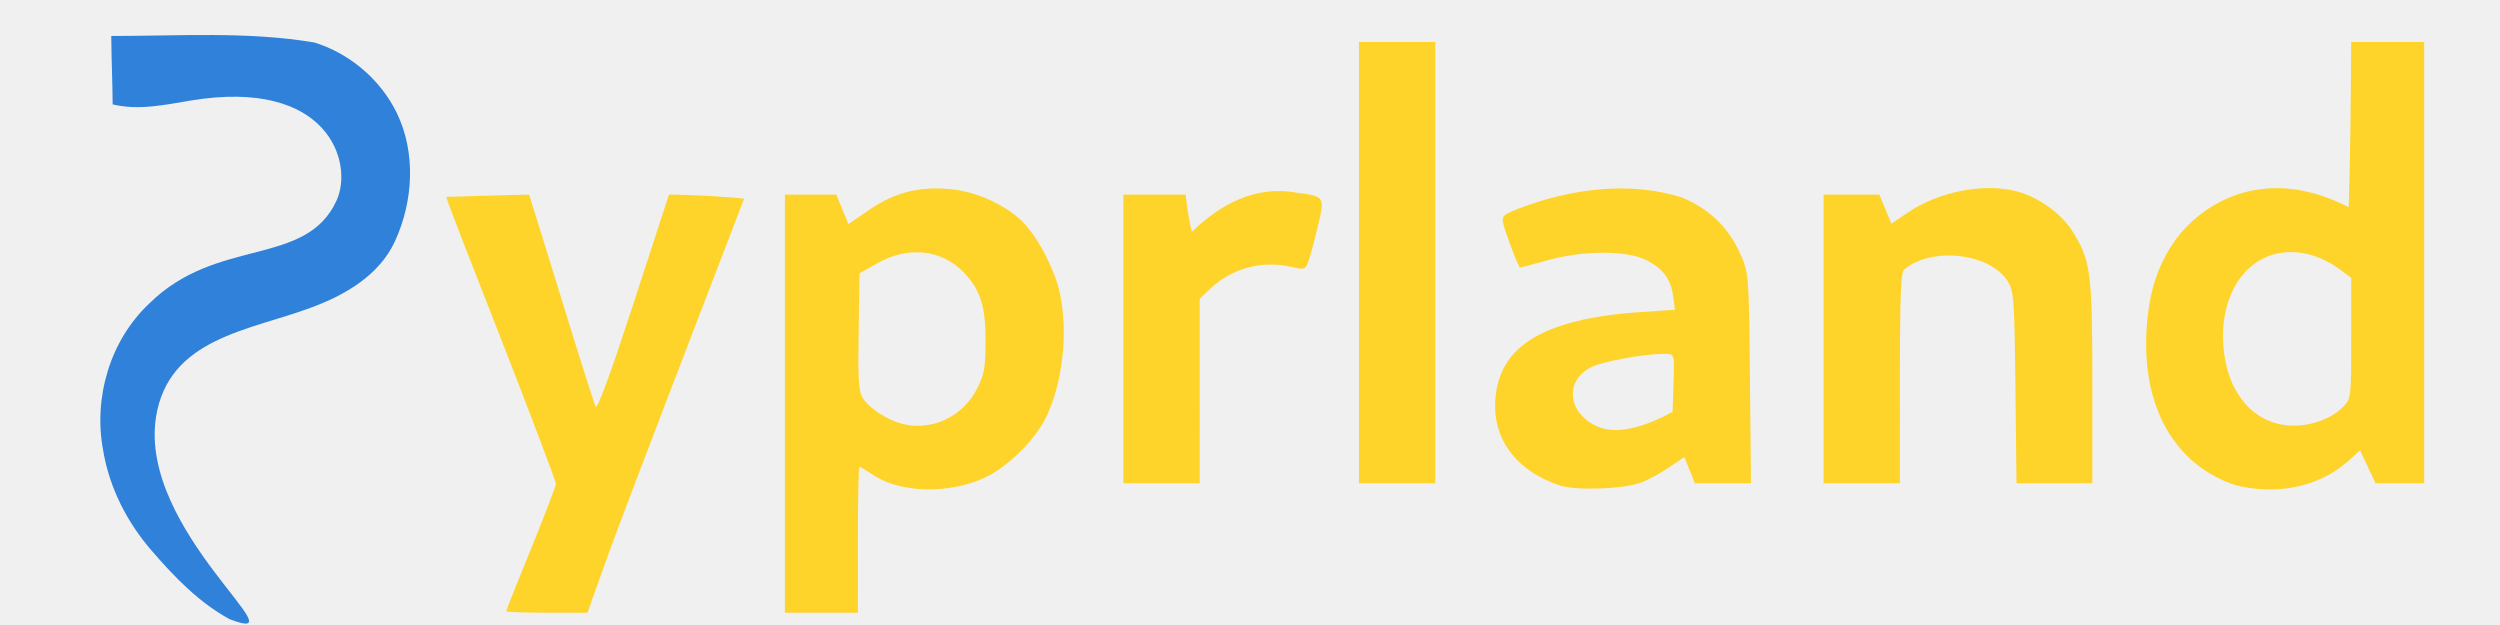
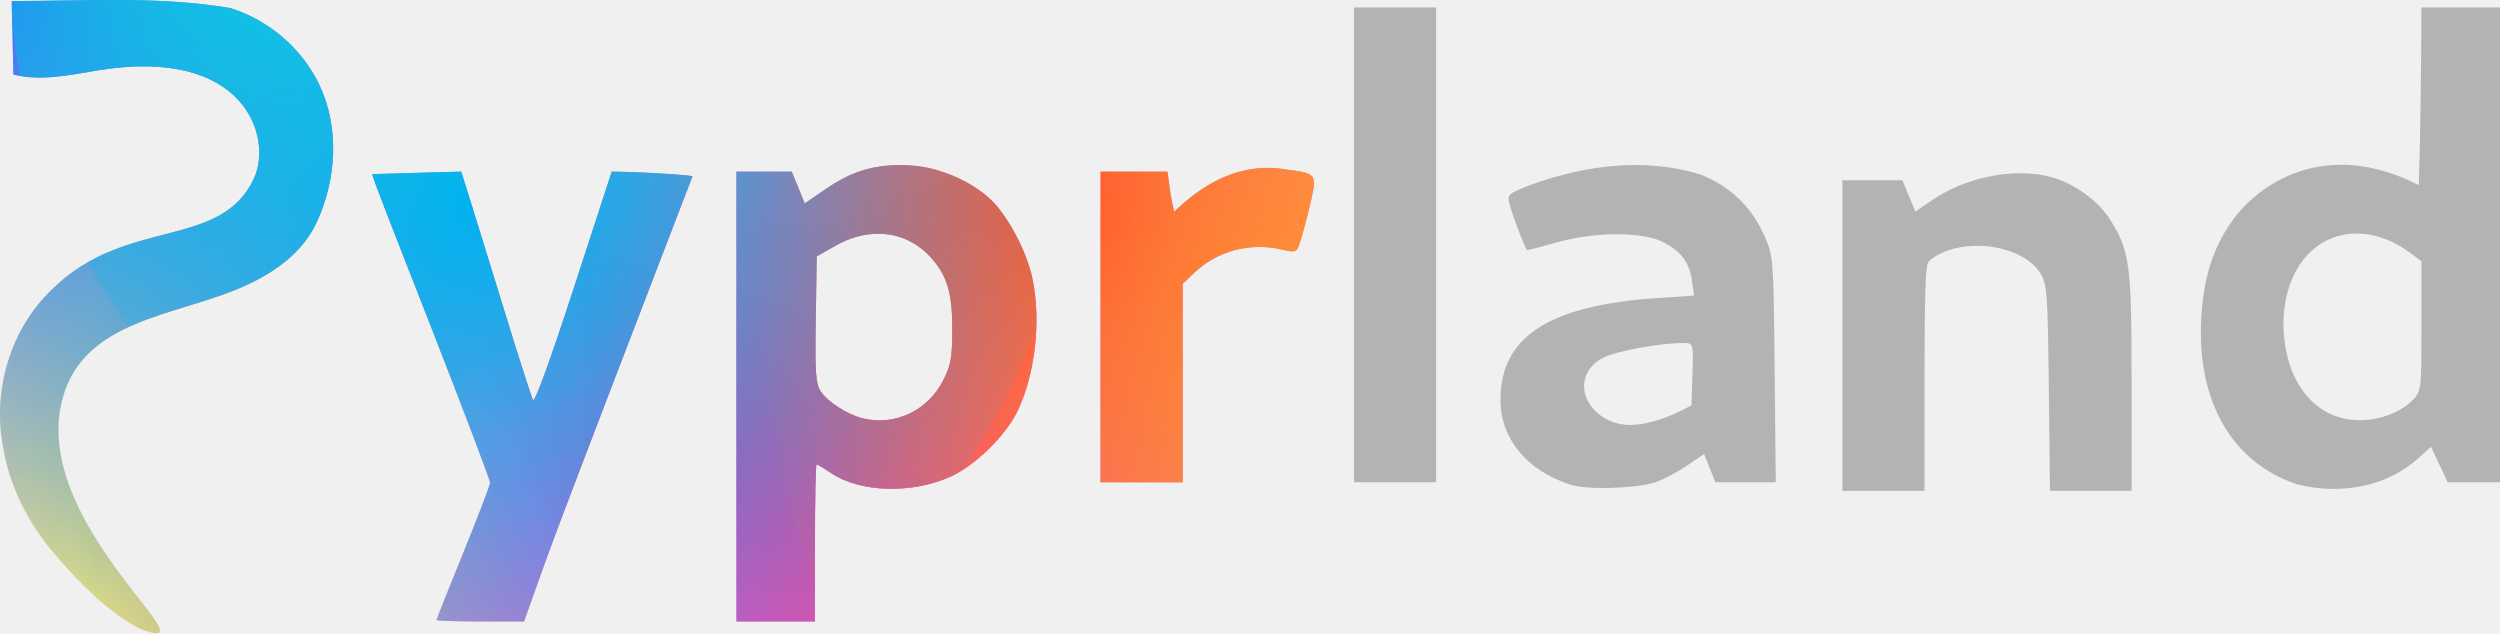
- <svg xmlns="http://www.w3.org/2000/svg" width="800" height="200" viewBox="0 0 211.667 52.917" version="1.1" id="svg1" xml:space="preserve">
-   <defs id="defs1" />
-   <g id="layer1">
-     <path style="fill:#ffd42a;stroke-width:1.062;fill-opacity:1" d="m 51.521,46.889 c 1.304,-3.643 9.582,-25.121 11.48,-30.063 -1.08,-0.154 -4.487,-0.351 -6.363,-0.351 l -2.991,9.18 c -1.86,5.707 -3.072,9.029 -3.204,8.78 -0.117,-0.22 -1.128,-3.371 -2.246,-7.003 -1.118,-3.631 -2.341,-7.583 -2.717,-8.78 L 44.795,16.475 c -0.794,0 -6.303,0.19 -7,0.19 -0.105,0 2.086,5.532 4.636,12.061 2.55,6.529 4.636,12.028 4.636,12.22 0,0.192 -0.948,2.674 -2.107,5.516 -1.159,2.842 -2.107,5.222 -2.107,5.291 0,0.068 1.549,0.124 3.442,0.124 l 3.442,-4.23e-4 z m 21.114,-1.194 c 0,-3.4 0.058,-6.181 0.128,-6.181 0.07,0 0.575,0.303 1.121,0.674 2.277,1.545 6.343,1.672 9.416,0.293 1.946,-0.873 4.354,-3.234 5.284,-5.181 1.396,-2.921 1.861,-7.128 1.155,-10.452 -0.408,-1.921 -1.68,-4.439 -2.953,-5.849 -1.38,-1.527 -3.997,-2.769 -6.285,-2.983 -2.674,-0.25 -4.746,0.272 -6.877,1.731 l -1.789,1.225 -0.513,-1.247 -0.513,-1.247 -4.355,-0.002 v 17.701 17.701 h 3.091 3.091 z m 3.753,-9.81 c -1.219,-0.305 -2.762,-1.301 -3.309,-2.136 -0.387,-0.59 -0.445,-1.461 -0.38,-5.651 l 0.077,-4.954 1.545,-0.876 c 2.326,-1.318 5.372,-1.388 7.515,1.052 1.229,1.4 1.618,2.768 1.608,5.658 -0.007,2.142 -0.118,2.744 -0.722,3.934 -1.207,2.376 -3.82,3.603 -6.333,2.974 z m 62.329,5.051 c 0.571,-0.174 1.681,-0.749 2.466,-1.277 l 1.427,-0.96 0.444,1.11 0.444,1.11 h 2.376 2.376 l -0.088,-8.921 c -0.088,-8.921 -0.088,-8.921 -0.906,-10.693 -0.987,-2.137 -2.668,-3.714 -4.9,-4.595 -4.431,-1.415 -9.498,-0.696 -13.759,0.942 -1.338,0.528 -1.478,0.661 -1.326,1.263 0.254,1.012 1.3,3.741 1.434,3.741 0.064,0 1.098,-0.276 2.298,-0.613 3.055,-0.858 6.78,-0.858 8.428,2.12e-4 1.411,0.735 2.039,1.6 2.238,3.088 l 0.146,1.092 -2.911,0.198 c -8.531,0.58 -12.334,3.061 -12.316,8.035 0.011,3.039 2.049,5.515 5.471,6.647 1.281,0.424 5.026,0.329 6.658,-0.168 z m -3.421,-4.809 c -2.552,-1.081 -2.883,-3.861 -0.599,-5.026 0.994,-0.507 4.461,-1.14 6.244,-1.14 0.833,0 0.833,0 0.752,2.454 l -0.081,2.454 c -1.705,0.939 -4.389,2.075 -6.316,1.258 z m 63.412,3.005 1.115,-1.008 0.654,1.397 0.654,1.397 h 2.059 2.059 V 22.234 3.55 h -3.091 -3.091 c -0.026,4.824 -0.077,10.145 -0.211,13.987 -7.42,-3.803 -12.732,-0.047 -14.791,2.956 -1.446,2.109 -2.152,4.383 -2.327,7.501 -0.369,6.559 2.439,11.412 7.576,13.097 3.264,0.806 6.829,0.255 9.392,-1.96 z m -9.637,-6.525 c -0.782,-1.598 -1.482,-5.181 0.042,-8.161 1.796,-3.512 5.776,-4.037 9.043,-1.599 l 0.913,0.681 v 5.131 c 0,5.131 0,5.131 -0.805,5.902 -1.77,1.695 -6.834,2.869 -9.194,-1.954 z m -87.496,0.501 v -7.812 l 0.913,-0.867 c 1.818,-1.726 4.379,-2.406 6.882,-1.827 1.192,0.275 1.192,0.275 1.58,-1.031 0.213,-0.718 0.553,-2.043 0.754,-2.943 0.433,-1.934 0.352,-2.031 -1.921,-2.315 -3.497,-0.63 -6.456,0.969 -8.869,3.32 -0.281,-1.034 -0.395,-2.099 -0.535,-3.158 H 95.112 V 28.697 40.919 h 3.231 3.231 z M 121.523,22.234 V 3.55 h -3.231 -3.231 V 22.234 40.919 h 3.231 3.231 z m 39.335,10.018 c 0,-9.624 0.184,-8.864 0.329,-9.403 2.301,-1.992 7.288,-1.438 8.803,0.96 0.52,0.883 0.569,1.551 0.651,9.032 l 0.089,8.078 h 3.212 3.212 v -8.518 c 0,-9.379 -0.134,-10.375 -1.728,-12.887 -0.915,-1.441 -2.831,-2.814 -4.593,-3.292 -2.795,-0.758 -6.638,-0.029 -9.282,1.759 l -1.415,0.957 -0.509,-1.231 -0.509,-1.231 h -2.36 -2.36 V 28.697 40.919 h 3.231 3.231 z" id="path1" />
-     <path id="path2" style="fill:#2f81da;stroke-width:2.146;fill-opacity:1" d="m 9.427,3.558 c 0.019,1.76 0.101,3.518 0.11,5.278 2.199,0.536 4.44,0.035 6.626,-0.326 11.655,-1.924 13.797,5.29 12.328,8.479 -2.608,5.663 -10.101,3.028 -15.855,8.71 -3.333,3.13 -4.751,8.007 -3.897,12.466 0.529,3.154 2.032,6.085 4.126,8.485 1.902,2.205 3.985,4.361 6.563,5.77 6.36,2.455 -7.71,-7.452 -6.222,-17.101 1.065,-6.7 7.881,-7.317 13.09,-9.26 2.873,-1.049 5.806,-2.735 7.136,-5.617 1.558,-3.377 1.809,-7.511 0.149,-10.906 C 32.202,6.718 29.584,4.51 26.611,3.597 20.982,2.645 15.131,3.05 9.42,3.046 c 0.002,0.171 0.005,0.342 0.007,0.512 z" />
+ <svg xmlns="http://www.w3.org/2000/svg" xmlns:xlink="http://www.w3.org/1999/xlink" width="206.253mm" height="52.243mm" viewBox="0 0 206.253 52.243" version="1.1" id="svg1" xml:space="preserve">
+   <defs id="defs1">
+     <linearGradient id="linearGradient53">
+       <stop style="stop-color:#00d4d9;stop-opacity:1;" offset="0" id="stop52" />
+       <stop style="stop-color:#00aef1;stop-opacity:0;" offset="1" id="stop53" />
+     </linearGradient>
+     <linearGradient id="linearGradient51">
+       <stop style="stop-color:#00aef1;stop-opacity:1;" offset="0" id="stop50" />
+       <stop style="stop-color:#00aef1;stop-opacity:0;" offset="1" id="stop51" />
+     </linearGradient>
+     <linearGradient id="linearGradient25">
+       <stop style="stop-color:#ff2a2a;stop-opacity:1;" offset="0" id="stop24" />
+       <stop style="stop-color:#ff2a2a;stop-opacity:0;" offset="1" id="stop25" />
+     </linearGradient>
+     <linearGradient id="linearGradient23">
+       <stop style="stop-color:#ff2ab0;stop-opacity:1;" offset="0" id="stop22" />
+       <stop style="stop-color:#ff2ab1;stop-opacity:0;" offset="1" id="stop23" />
+     </linearGradient>
+     <linearGradient id="linearGradient21">
+       <stop style="stop-color:#ff912a;stop-opacity:1;" offset="0" id="stop20" />
+       <stop style="stop-color:#ff912a;stop-opacity:0;" offset="1" id="stop21" />
+     </linearGradient>
+     <linearGradient id="linearGradient19">
+       <stop style="stop-color:#c62aff;stop-opacity:0.831;" offset="0" id="stop18" />
+       <stop style="stop-color:#c42aff;stop-opacity:0;" offset="1" id="stop19" />
+     </linearGradient>
+     <linearGradient id="linearGradient17">
+       <stop style="stop-color:#2a3cff;stop-opacity:0.831;" offset="0" id="stop16" />
+       <stop style="stop-color:#2a3cff;stop-opacity:0;" offset="1" id="stop17" />
+     </linearGradient>
+     <linearGradient id="linearGradient14">
+       <stop style="stop-color:#ffd82a;stop-opacity:0.831;" offset="0" id="stop14" />
+       <stop style="stop-color:#ffd82a;stop-opacity:0;" offset="1" id="stop15" />
+     </linearGradient>
+     <linearGradient id="swatch12">
+       <stop style="stop-color:#2a62ff;stop-opacity:1;" offset="0" id="stop12" />
+       <stop style="stop-color:#2a37ff;stop-opacity:0;" offset="1" id="stop13" />
+     </linearGradient>
+     <radialGradient xlink:href="#linearGradient14" id="radialGradient15" cx="53.437" cy="164.997" fx="53.437" fy="164.997" r="51.563" gradientTransform="matrix(1,0,0,1.017305,-42.37142,-107.4735)" gradientUnits="userSpaceOnUse" />
+     <radialGradient xlink:href="#linearGradient17" id="radialGradient16" gradientUnits="userSpaceOnUse" gradientTransform="matrix(1,0,0,1.017305,-63.14309,-154.9542)" cx="53.437" cy="164.997" fx="53.437" fy="164.997" r="51.563" />
+     <radialGradient xlink:href="#linearGradient19" id="radialGradient16-1" gradientUnits="userSpaceOnUse" gradientTransform="matrix(1,0,0,1.017305,-5.555063,-113.7769)" cx="53.437" cy="164.997" fx="53.437" fy="164.997" r="51.563" />
+     <radialGradient xlink:href="#linearGradient23" id="radialGradient16-1-3" gradientUnits="userSpaceOnUse" gradientTransform="matrix(1,0,0,1.017305,14.83241,-80.2341)" cx="51.435" cy="166.508" fx="51.435" fy="166.508" r="51.563" />
+     <radialGradient xlink:href="#linearGradient21" id="radialGradient16-1-3-3" gradientUnits="userSpaceOnUse" gradientTransform="matrix(1,0,0,1.017305,51.56334,-126.1924)" cx="51.435" cy="166.508" fx="51.435" fy="166.508" r="51.563" />
+     <radialGradient xlink:href="#linearGradient25" id="radialGradient16-1-3-5" gradientUnits="userSpaceOnUse" gradientTransform="matrix(1,0,0,1.017305,27.18932,-136.864)" cx="51.435" cy="166.508" fx="51.435" fy="166.508" r="51.563" />
+     <radialGradient xlink:href="#linearGradient51" id="radialGradient50" gradientUnits="userSpaceOnUse" gradientTransform="matrix(1,0,0,1.017305,-25.98624,-144.6633)" cx="55.049" cy="172.664" fx="55.049" fy="172.664" r="51.563" />
+     <radialGradient xlink:href="#linearGradient53" id="radialGradient50-3" gradientUnits="userSpaceOnUse" gradientTransform="matrix(1,0,0,1.017305,-10.8972,-157.2525)" cx="23.503" cy="156.17" fx="23.503" fy="156.17" r="51.563" />
+     <clipPath clipPathUnits="userSpaceOnUse" id="clipPath53">
+       <path id="path53" style="fill:#ffffff;stroke-width:1.113" d="m 0.304,14.545 c -3.019,-0.019 -6.049,0.086 -9.042,0.083 0.003,0.179 0.005,0.358 0.008,0.537 0.02,1.845 0.106,3.688 0.115,5.533 2.305,0.562 4.654,0.036 6.946,-0.342 12.218,-2.017 14.463,5.545 12.923,8.889 -2.734,5.937 -10.589,3.175 -16.621,9.131 -3.494,3.281 -4.98,8.394 -4.085,13.068 0.554,3.306 2.13,6.379 4.325,8.895 1.994,2.311 4.177,4.571 6.88,6.048 6.668,2.574 -8.082,-7.811 -6.523,-17.927 1.116,-7.024 8.262,-7.671 13.722,-9.707 3.011,-1.1 6.086,-2.866 7.48,-5.887 1.633,-3.54 1.897,-7.873 0.156,-11.432 -1.446,-2.956 -4.19,-5.27 -7.307,-6.228 -2.951,-0.499 -5.959,-0.642 -8.979,-0.661 z m 63.475,13.637 c -1.898,0.115 -3.538,0.709 -5.214,1.856 l -1.875,1.284 -0.537,-1.307 -0.538,-1.307 -4.565,-0.002 V 47.261 65.816 h 3.24 3.24 v -6.48 c 0,-3.564 0.061,-6.48 0.134,-6.48 0.074,0 0.602,0.318 1.175,0.706 2.387,1.62 6.649,1.752 9.87,0.307 2.04,-0.916 4.564,-3.39 5.54,-5.431 1.463,-3.062 1.951,-7.472 1.211,-10.956 -0.428,-2.013 -1.761,-4.654 -3.096,-6.132 -1.446,-1.601 -4.19,-2.903 -6.588,-3.127 -0.701,-0.065 -1.363,-0.08 -1.995,-0.042 z m -1.511,5.664 c 1.728,-0.134 3.502,0.436 4.905,2.035 1.289,1.468 1.696,2.901 1.686,5.931 -0.008,2.245 -0.123,2.876 -0.757,4.124 -1.266,2.491 -4.004,3.777 -6.639,3.117 -1.278,-0.32 -2.896,-1.364 -3.469,-2.239 -0.405,-0.618 -0.467,-1.532 -0.399,-5.924 l 0.081,-5.193 1.62,-0.918 c 0.914,-0.518 1.935,-0.852 2.972,-0.933 z m 32.854,-5.452 c -3.084,-0.088 -5.736,1.465 -7.949,3.622 -0.295,-1.084 -0.414,-2.2 -0.561,-3.31 h -5.52 v 12.812 12.812 h 3.387 3.387 v -8.189 -8.189 l 0.957,-0.908 c 1.906,-1.809 4.591,-2.522 7.214,-1.916 1.25,0.289 1.25,0.289 1.657,-1.081 0.224,-0.753 0.579,-2.141 0.79,-3.085 0.454,-2.028 0.369,-2.13 -2.013,-2.427 -0.458,-0.083 -0.908,-0.129 -1.348,-0.142 z m -66.777,0.312 c -0.832,0 -6.608,0.199 -7.338,0.199 -0.11,0 2.187,5.799 4.86,12.644 2.673,6.844 4.86,12.609 4.86,12.81 0,0.201 -0.994,2.803 -2.209,5.782 -1.215,2.979 -2.209,5.475 -2.209,5.546 0,0.072 1.624,0.129 3.608,0.129 h 3.608 l 1.871,-5.228 c 1.367,-3.819 10.045,-26.334 12.034,-31.514 -1.132,-0.162 -4.704,-0.368 -6.67,-0.368 l -3.136,9.623 c -1.949,5.982 -3.22,9.465 -3.359,9.204 -0.123,-0.231 -1.183,-3.534 -2.354,-7.341 -1.172,-3.807 -2.454,-7.949 -2.848,-9.204 z" />
+     </clipPath>
+   </defs>
+   <g id="layer1" transform="translate(-1.873274,-18.38314)">
+     <g id="g46" transform="translate(11.5797,3.840413)" clip-path="url(#clipPath53)" mask="none">
+       <ellipse style="fill:url(#radialGradient15);stroke-width:0.265" id="path14" cx="11.065" cy="60.379" rx="51.563" ry="52.456" />
+       <ellipse style="fill:url(#radialGradient16);stroke-width:0.265" id="ellipse15" cx="-9.706" cy="12.898" rx="51.563" ry="52.456" />
+       <ellipse style="fill:url(#radialGradient16-1);stroke-width:0.265" id="ellipse15-2" cx="47.882" cy="54.076" rx="51.563" ry="52.456" />
+       <ellipse style="fill:url(#radialGradient16-1-3);stroke-width:0.265" id="ellipse15-2-2" cx="68.269" cy="87.618" rx="51.563" ry="52.456" />
+       <ellipse style="fill:url(#radialGradient16-1-3-5);stroke-width:0.265" id="ellipse15-2-2-1" cx="80.626" cy="30.988" rx="51.563" ry="52.456" />
+       <ellipse style="fill:url(#radialGradient16-1-3-3);stroke-width:0.265" id="ellipse15-2-2-7" cx="105" cy="41.66" rx="51.563" ry="52.456" />
+       <ellipse style="fill:url(#radialGradient50);stroke-width:0.265" id="ellipse50" cx="27.45" cy="23.189" rx="51.563" ry="52.456" />
+       <ellipse style="fill:url(#radialGradient50-3);stroke-width:0.265" id="ellipse50-1" cx="42.539" cy="10.6" rx="51.563" ry="52.456" />
+     </g>
+     <path style="fill:#b3b3b3;stroke-width:1.113" d="m 136.768,32 c -3.083,0.01 -6.204,0.707 -8.995,1.78 -1.403,0.554 -1.549,0.693 -1.391,1.324 0.266,1.061 1.363,3.921 1.503,3.921 0.068,0 1.151,-0.289 2.409,-0.642 3.202,-0.899 7.107,-0.9 8.835,0 1.479,0.77 2.137,1.678 2.347,3.237 l 0.153,1.145 -3.052,0.208 c -8.943,0.608 -12.929,3.208 -12.91,8.422 0.011,3.186 2.148,5.782 5.736,6.969 1.343,0.444 5.268,0.345 6.979,-0.176 0.599,-0.183 1.763,-0.785 2.585,-1.338 l 1.496,-1.007 0.466,1.164 0.466,1.164 h 2.49 2.49 l -0.092,-9.351 c -0.092,-9.351 -0.092,-9.351 -0.95,-11.209 -1.034,-2.24 -2.797,-3.893 -5.137,-4.817 -1.742,-0.556 -3.578,-0.798 -5.428,-0.792 z m 3.944,14.683 c 0.874,0 0.874,1.6e-4 0.789,2.572 l -0.085,2.572 c -1.787,0.985 -4.601,2.175 -6.621,1.319 -2.675,-1.133 -3.022,-4.047 -0.628,-5.268 1.042,-0.532 4.676,-1.195 6.546,-1.195 z" id="path43" />
+     <path style="fill:#b3b3b3;stroke-width:1.113" d="m 168.737,32.677 c -2.499,-0.033 -5.285,0.749 -7.363,2.155 l -1.484,1.004 -0.534,-1.291 -0.534,-1.29 h -2.474 -2.474 v 12.812 12.812 h 3.387 3.387 l 5.2e-4,-9.085 c 0,-10.089 0.193,-9.292 0.345,-9.857 2.412,-2.089 7.64,-1.508 9.227,1.007 0.546,0.926 0.596,1.626 0.683,9.468 l 0.094,8.468 h 3.367 3.367 v -8.93 c 0,-9.832 -0.14,-10.876 -1.812,-13.509 -0.959,-1.511 -2.967,-2.951 -4.815,-3.451 -0.732,-0.199 -1.534,-0.3 -2.367,-0.311 z" id="path42" />
+     <path style="fill:#b3b3b3;stroke-width:1.113" d="m 201.647,18.998 c -0.028,5.057 -0.081,10.634 -0.221,14.662 -7.778,-3.986 -13.346,-0.049 -15.506,3.099 -1.516,2.211 -2.256,4.595 -2.44,7.863 -0.387,6.875 2.557,11.963 7.942,13.729 3.421,0.845 7.159,0.268 9.845,-2.054 l 1.169,-1.056 0.686,1.465 0.686,1.465 h 2.159 2.159 v -19.586 -19.586 h -3.24 z m -4.966,18.663 c 1.334,0.084 2.724,0.605 4.009,1.564 l 0.957,0.714 v 5.379 c 0,5.379 -2.8e-4,5.378 -0.844,6.187 -1.855,1.777 -7.164,3.007 -9.637,-2.048 -0.82,-1.675 -1.554,-5.431 0.044,-8.555 1.177,-2.301 3.248,-3.379 5.472,-3.24 z" id="path41" />
+     <path style="fill:#b3b3b3;stroke-width:1.113" d="m 113.583,18.998 v 19.586 19.586 h 3.387 3.387 v -19.586 -19.586 h -3.387 z" id="path40" />
  </g>
</svg>
